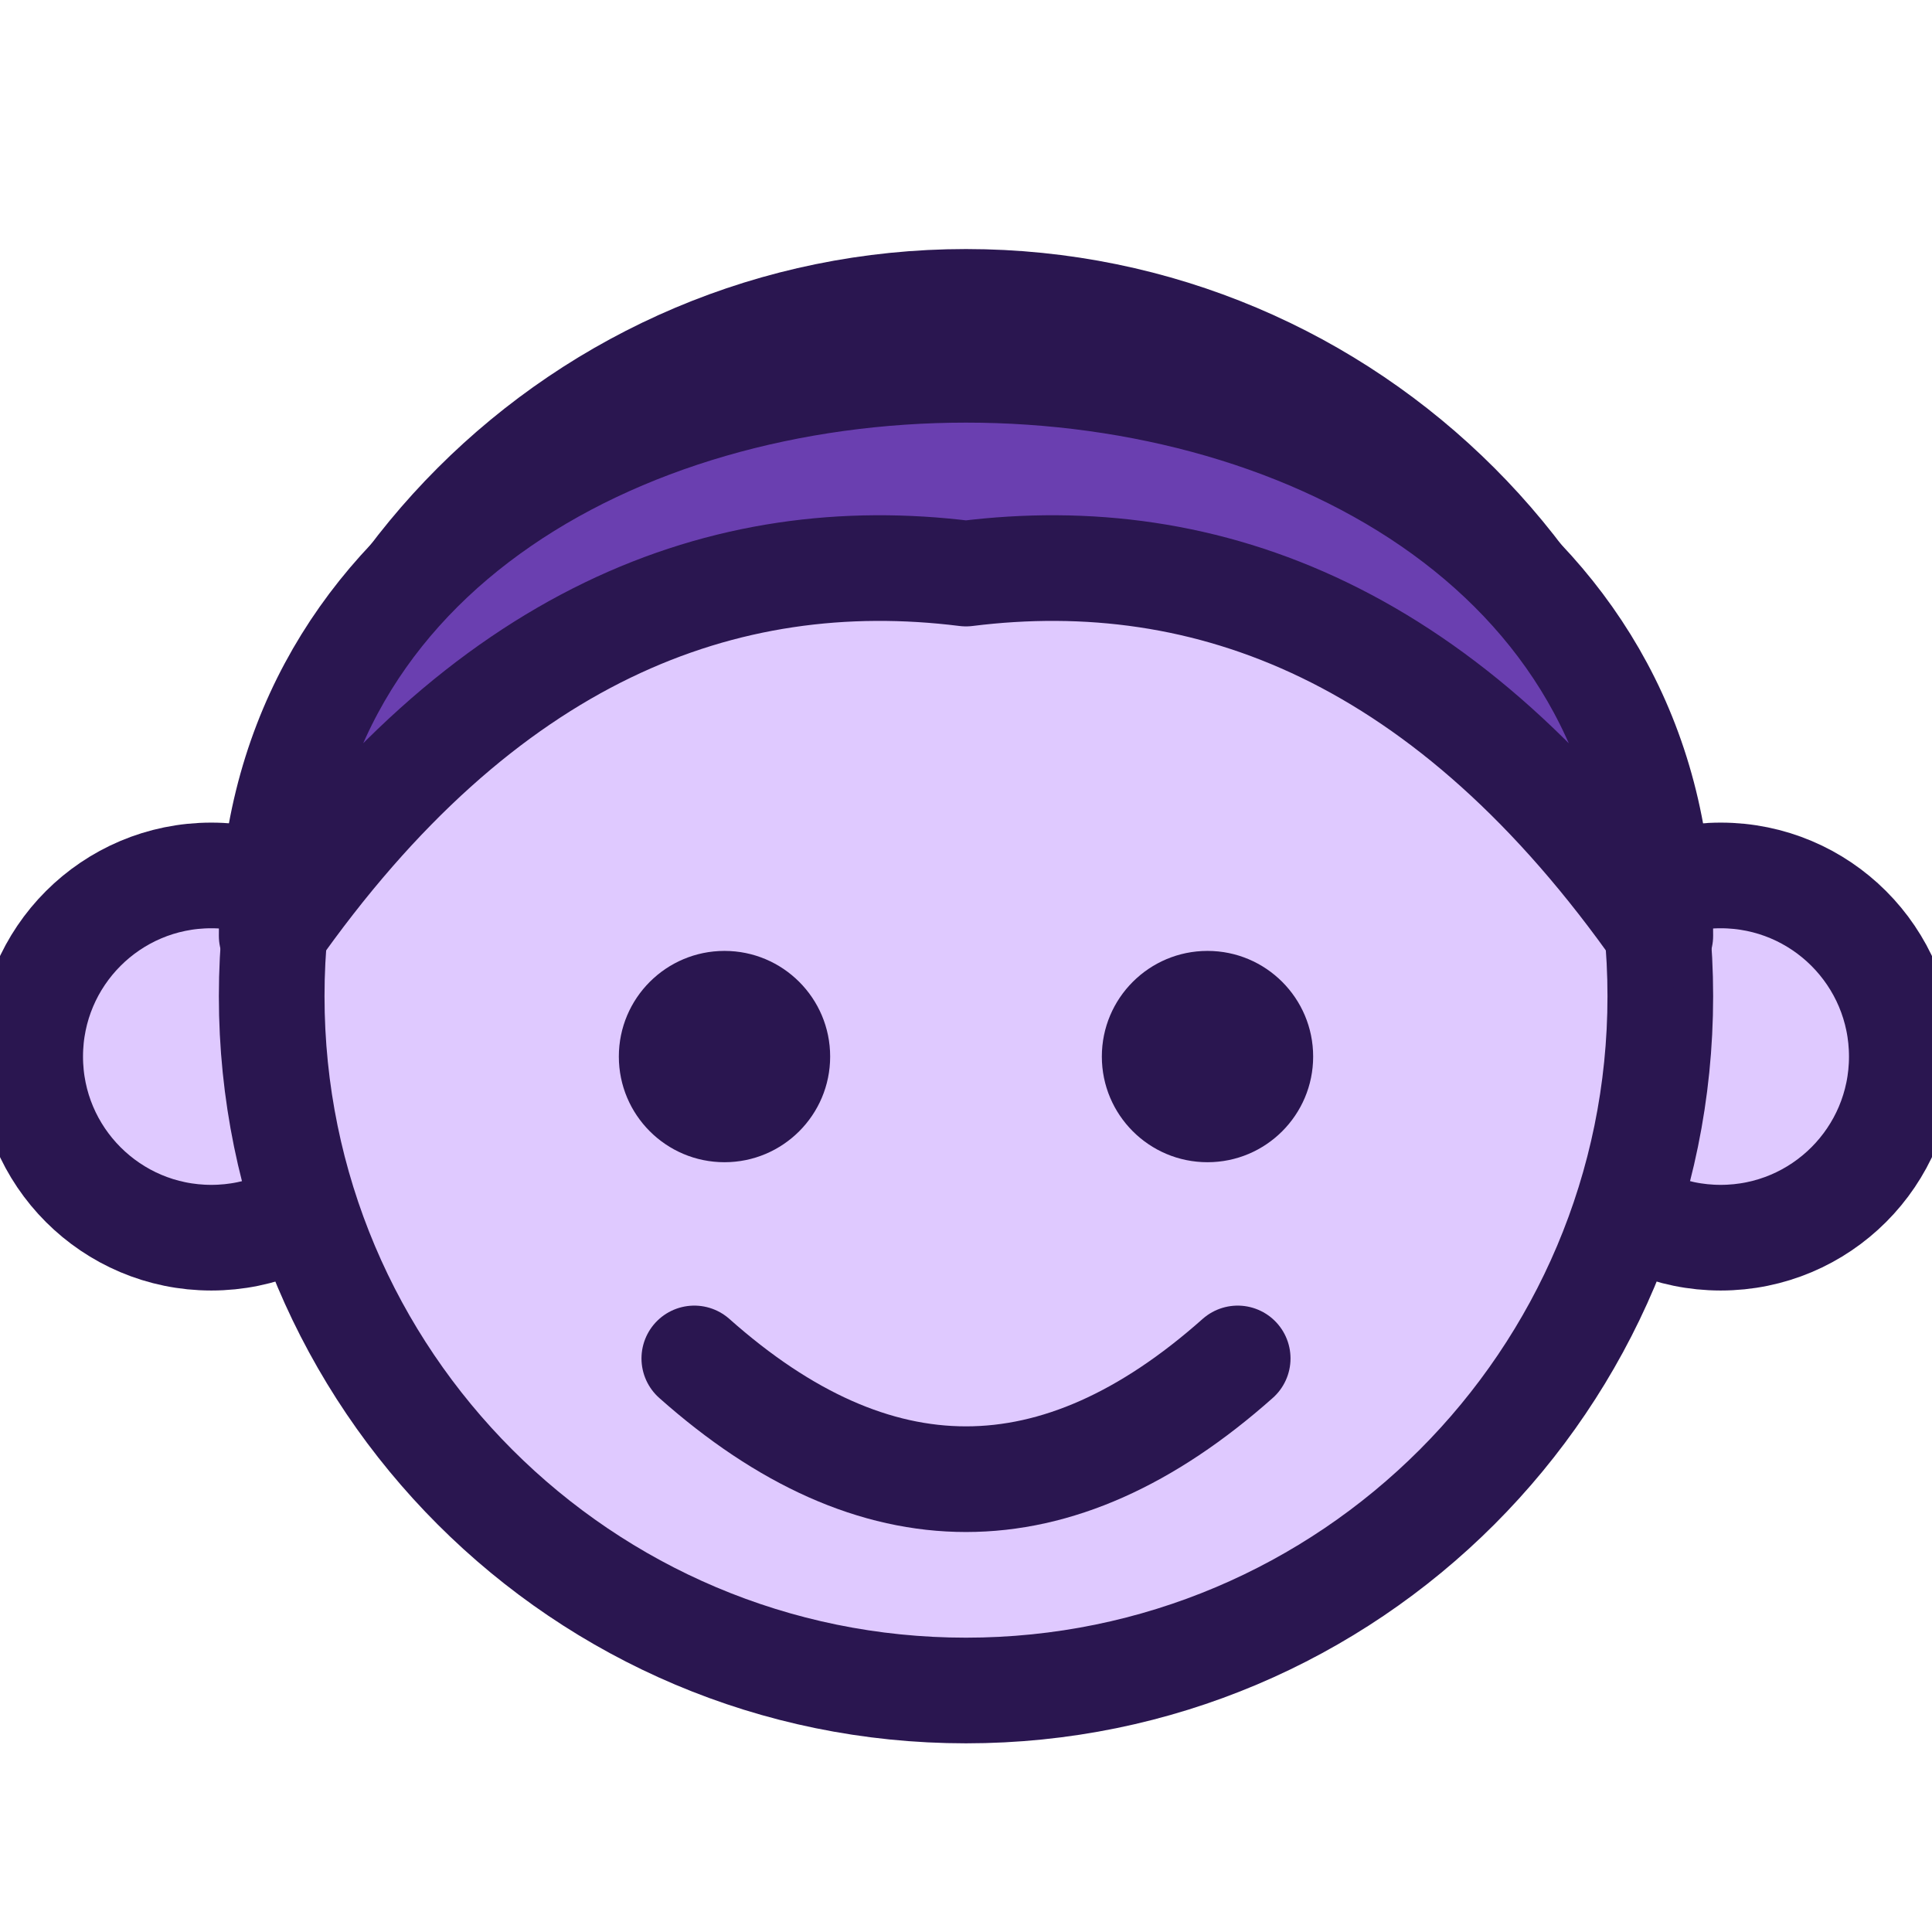
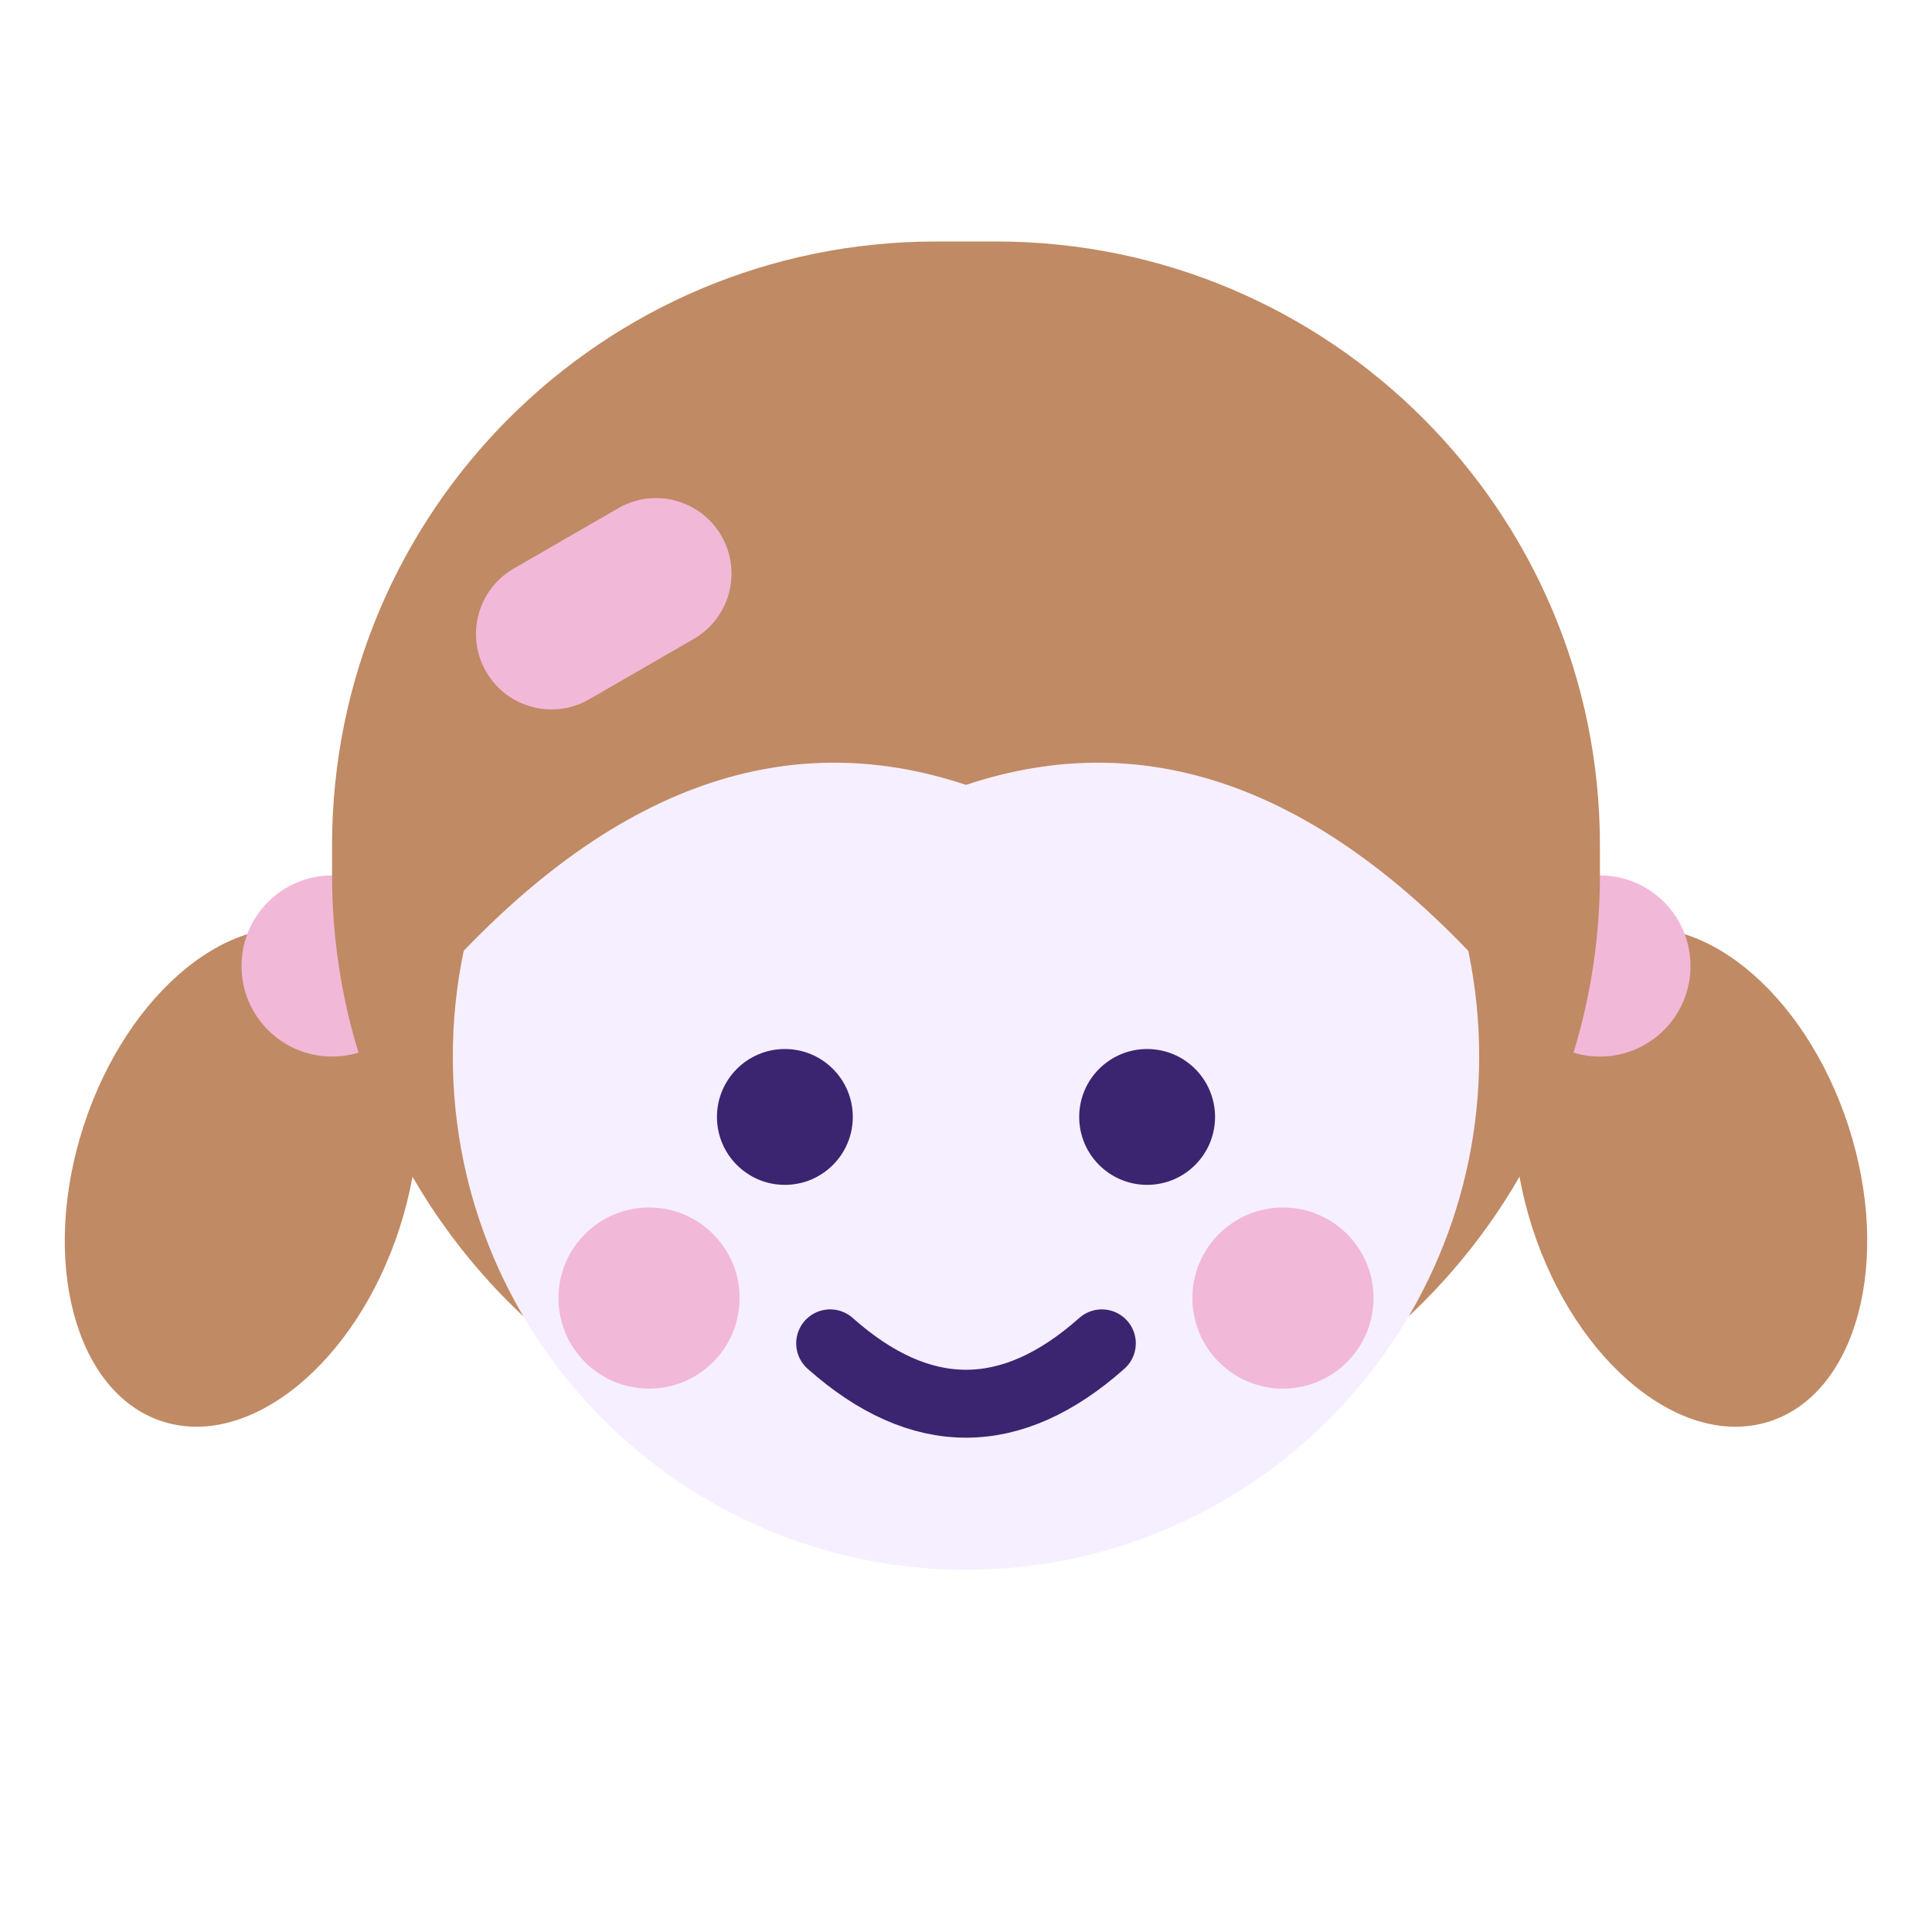
<svg xmlns="http://www.w3.org/2000/svg" viewBox="0 0 128 128">
-   <circle cx="14" cy="70" r="12" fill="#dfc9ff" stroke="#2a1650" stroke-width="7" stroke-linejoin="round" stroke-linecap="round" />
-   <circle cx="114" cy="70" r="12" fill="#dfc9ff" stroke="#2a1650" stroke-width="7" stroke-linejoin="round" stroke-linecap="round" />
-   <circle cx="64" cy="66" r="46" fill="#dfc9ff" stroke="#2a1650" stroke-width="7" stroke-linejoin="round" stroke-linecap="round" />
-   <path d="M18 62 C18 12 110 12 110 62 C96 42 80 36 64 38 C48 36 32 42 18 62 Z" fill="#6a3fb0" stroke="#2a1650" stroke-width="7" stroke-linejoin="round" stroke-linecap="round" />
-   <circle cx="48" cy="70" r="7" fill="#2a1650" />
-   <circle cx="80" cy="70" r="7" fill="#2a1650" />
-   <path d="M46 90 Q64 106 82 90" stroke="#2a1650" stroke-width="7" fill="none" stroke-linecap="round" />
+   <ellipse cx="16" cy="78" rx="11" ry="17" fill="#c08a64" transform="rotate(18 16 78)" />
+   <circle cx="22" cy="64" r="6" fill="#f2b8d8" />
+   <ellipse cx="112" cy="78" rx="11" ry="17" fill="#c08a64" transform="rotate(-18 112 78)" />
+   <circle cx="106" cy="64" r="6" fill="#f2b8d8" />
+   <rect x="22" y="16" width="84" height="82" rx="40" fill="#c08a64" />
+   <circle cx="64" cy="70" r="34" fill="#f6efff" />
+   <path d="M28 66 C26 18 102 18 100 66 C88 52 76 48 64 52 C52 48 40 52 28 66 Z" fill="#c08a64" />
+   <circle cx="52" cy="74" r="4.5" fill="#3b2470" />
+   <circle cx="76" cy="74" r="4.5" fill="#3b2470" />
+   <circle cx="43" cy="86" r="6" fill="#f2b8d8" />
+   <circle cx="85" cy="86" r="6" fill="#f2b8d8" />
+   <rect x="31" y="35" width="18" height="10" rx="5" fill="#f2b8d8" transform="rotate(-30 40 40)" />
+   <path d="M55 89 Q64 97 73 89" stroke="#3b2470" stroke-width="4.5" fill="none" stroke-linecap="round" />
</svg>
